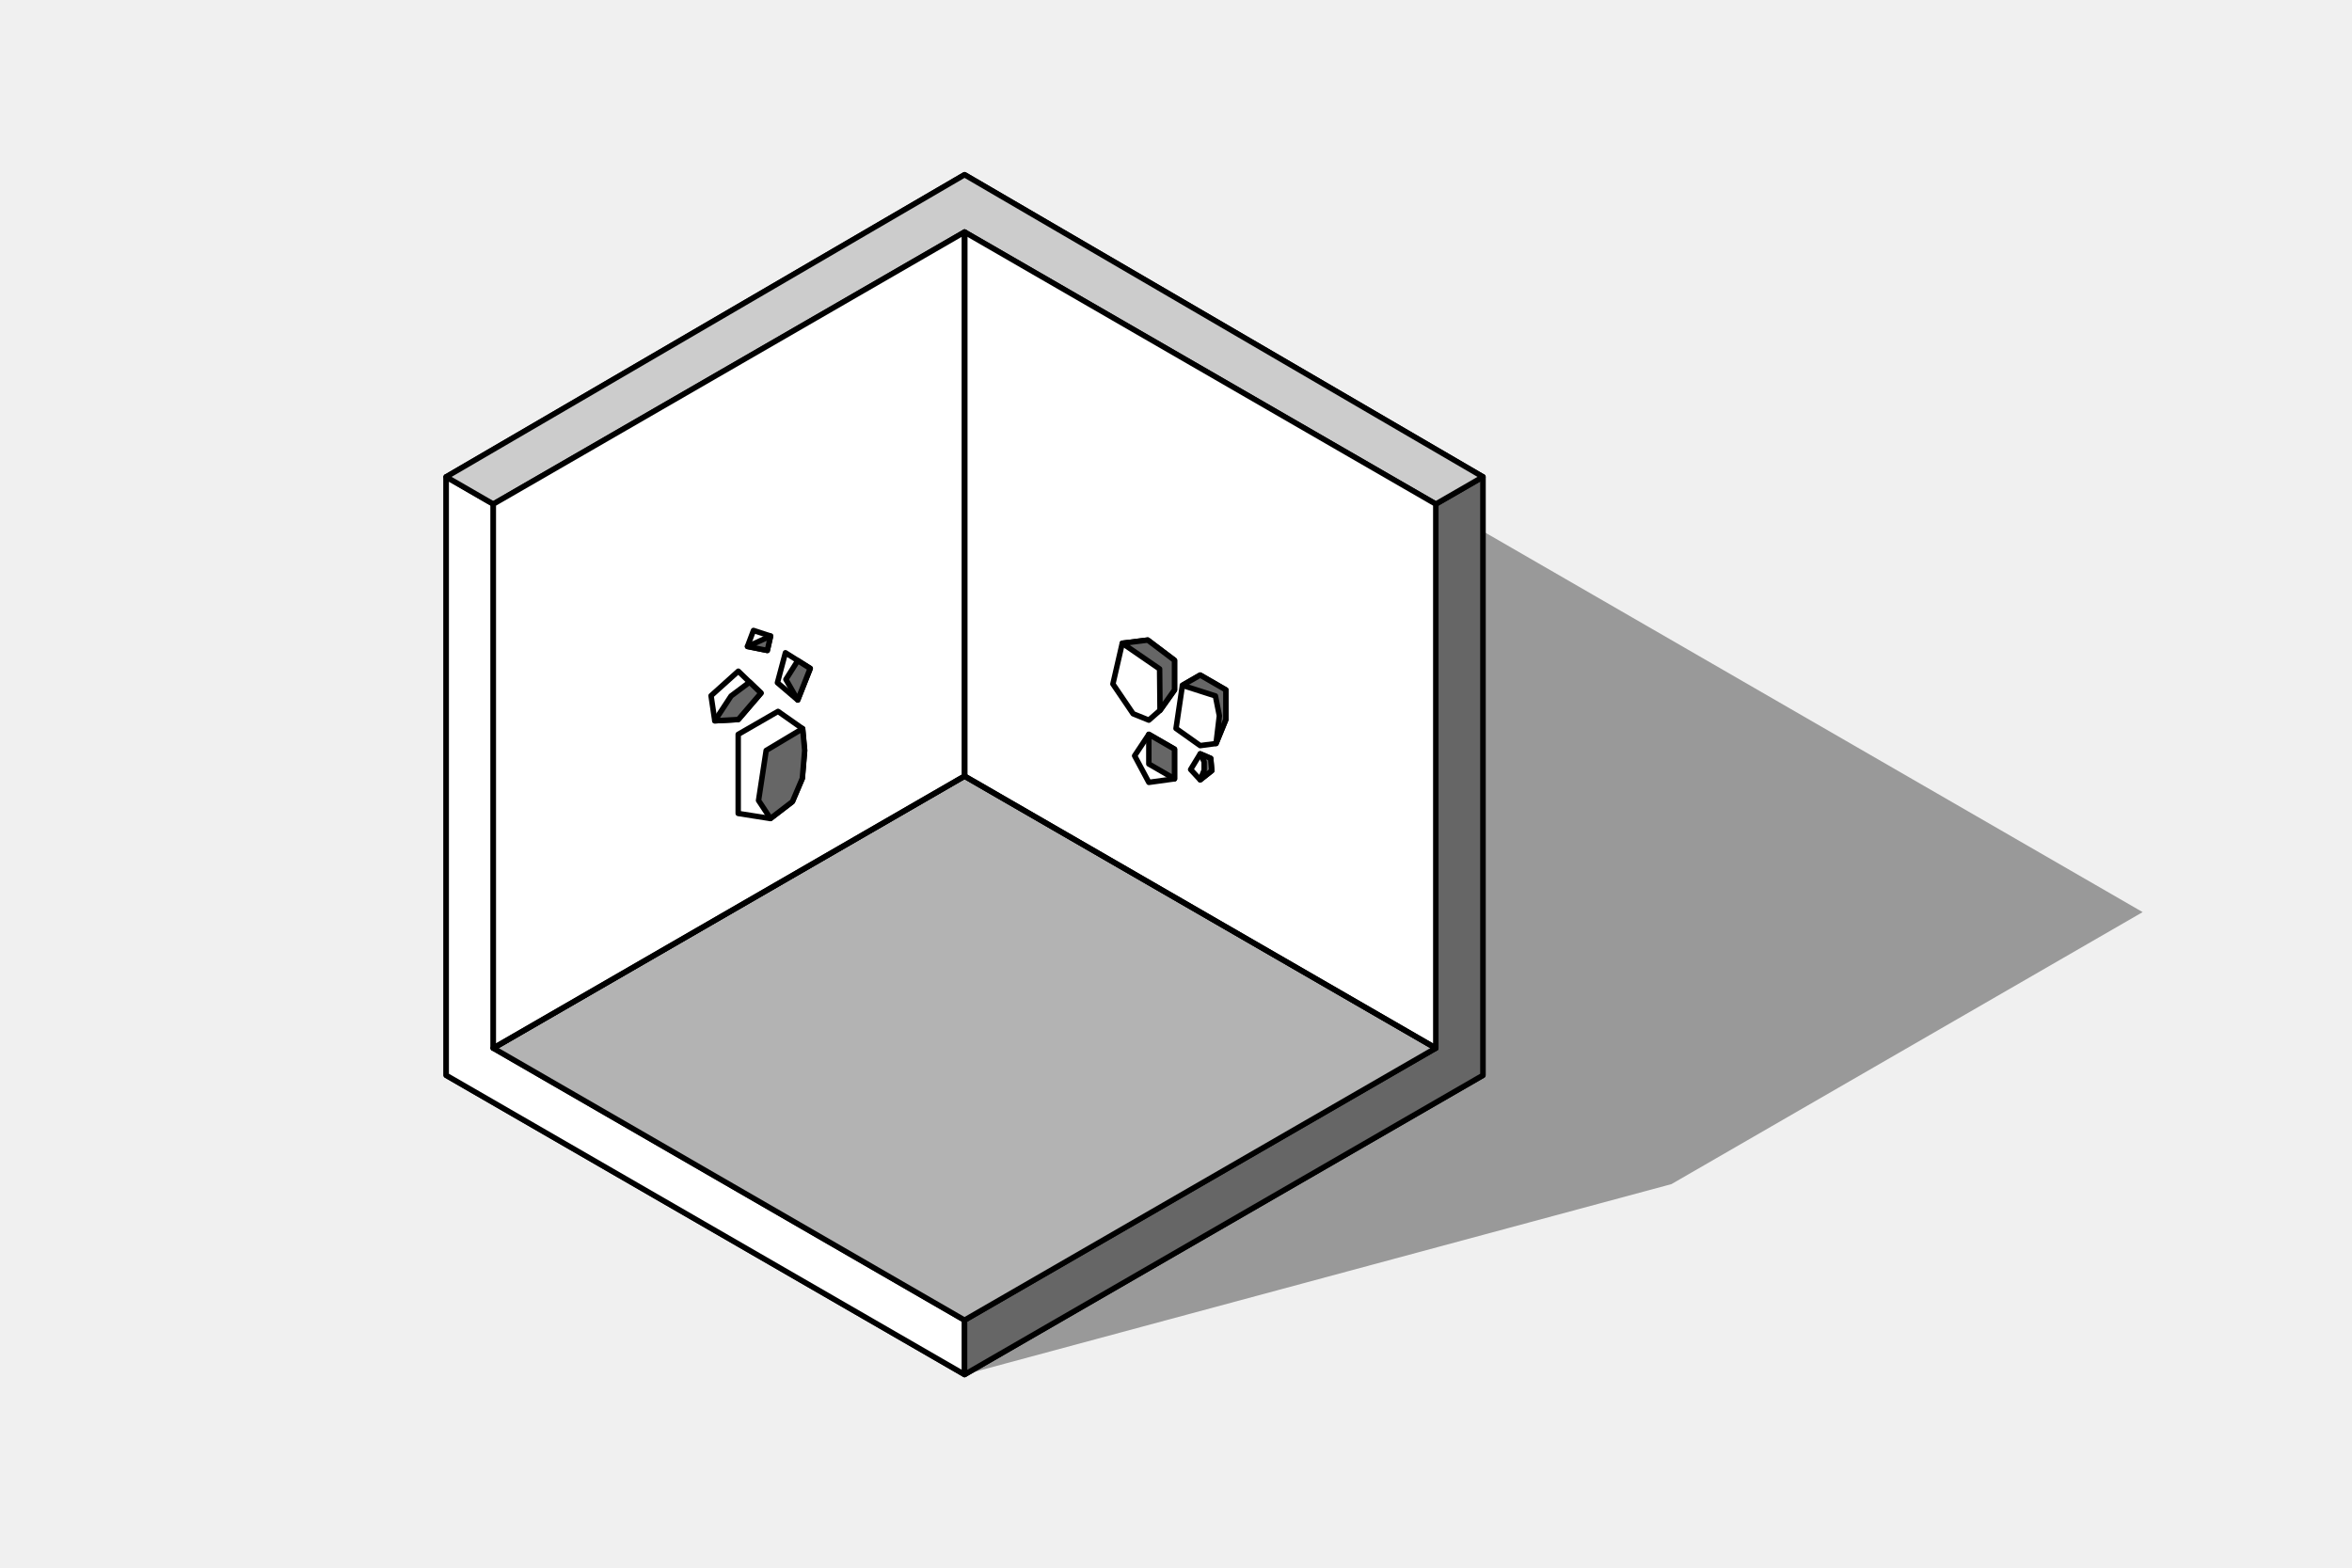
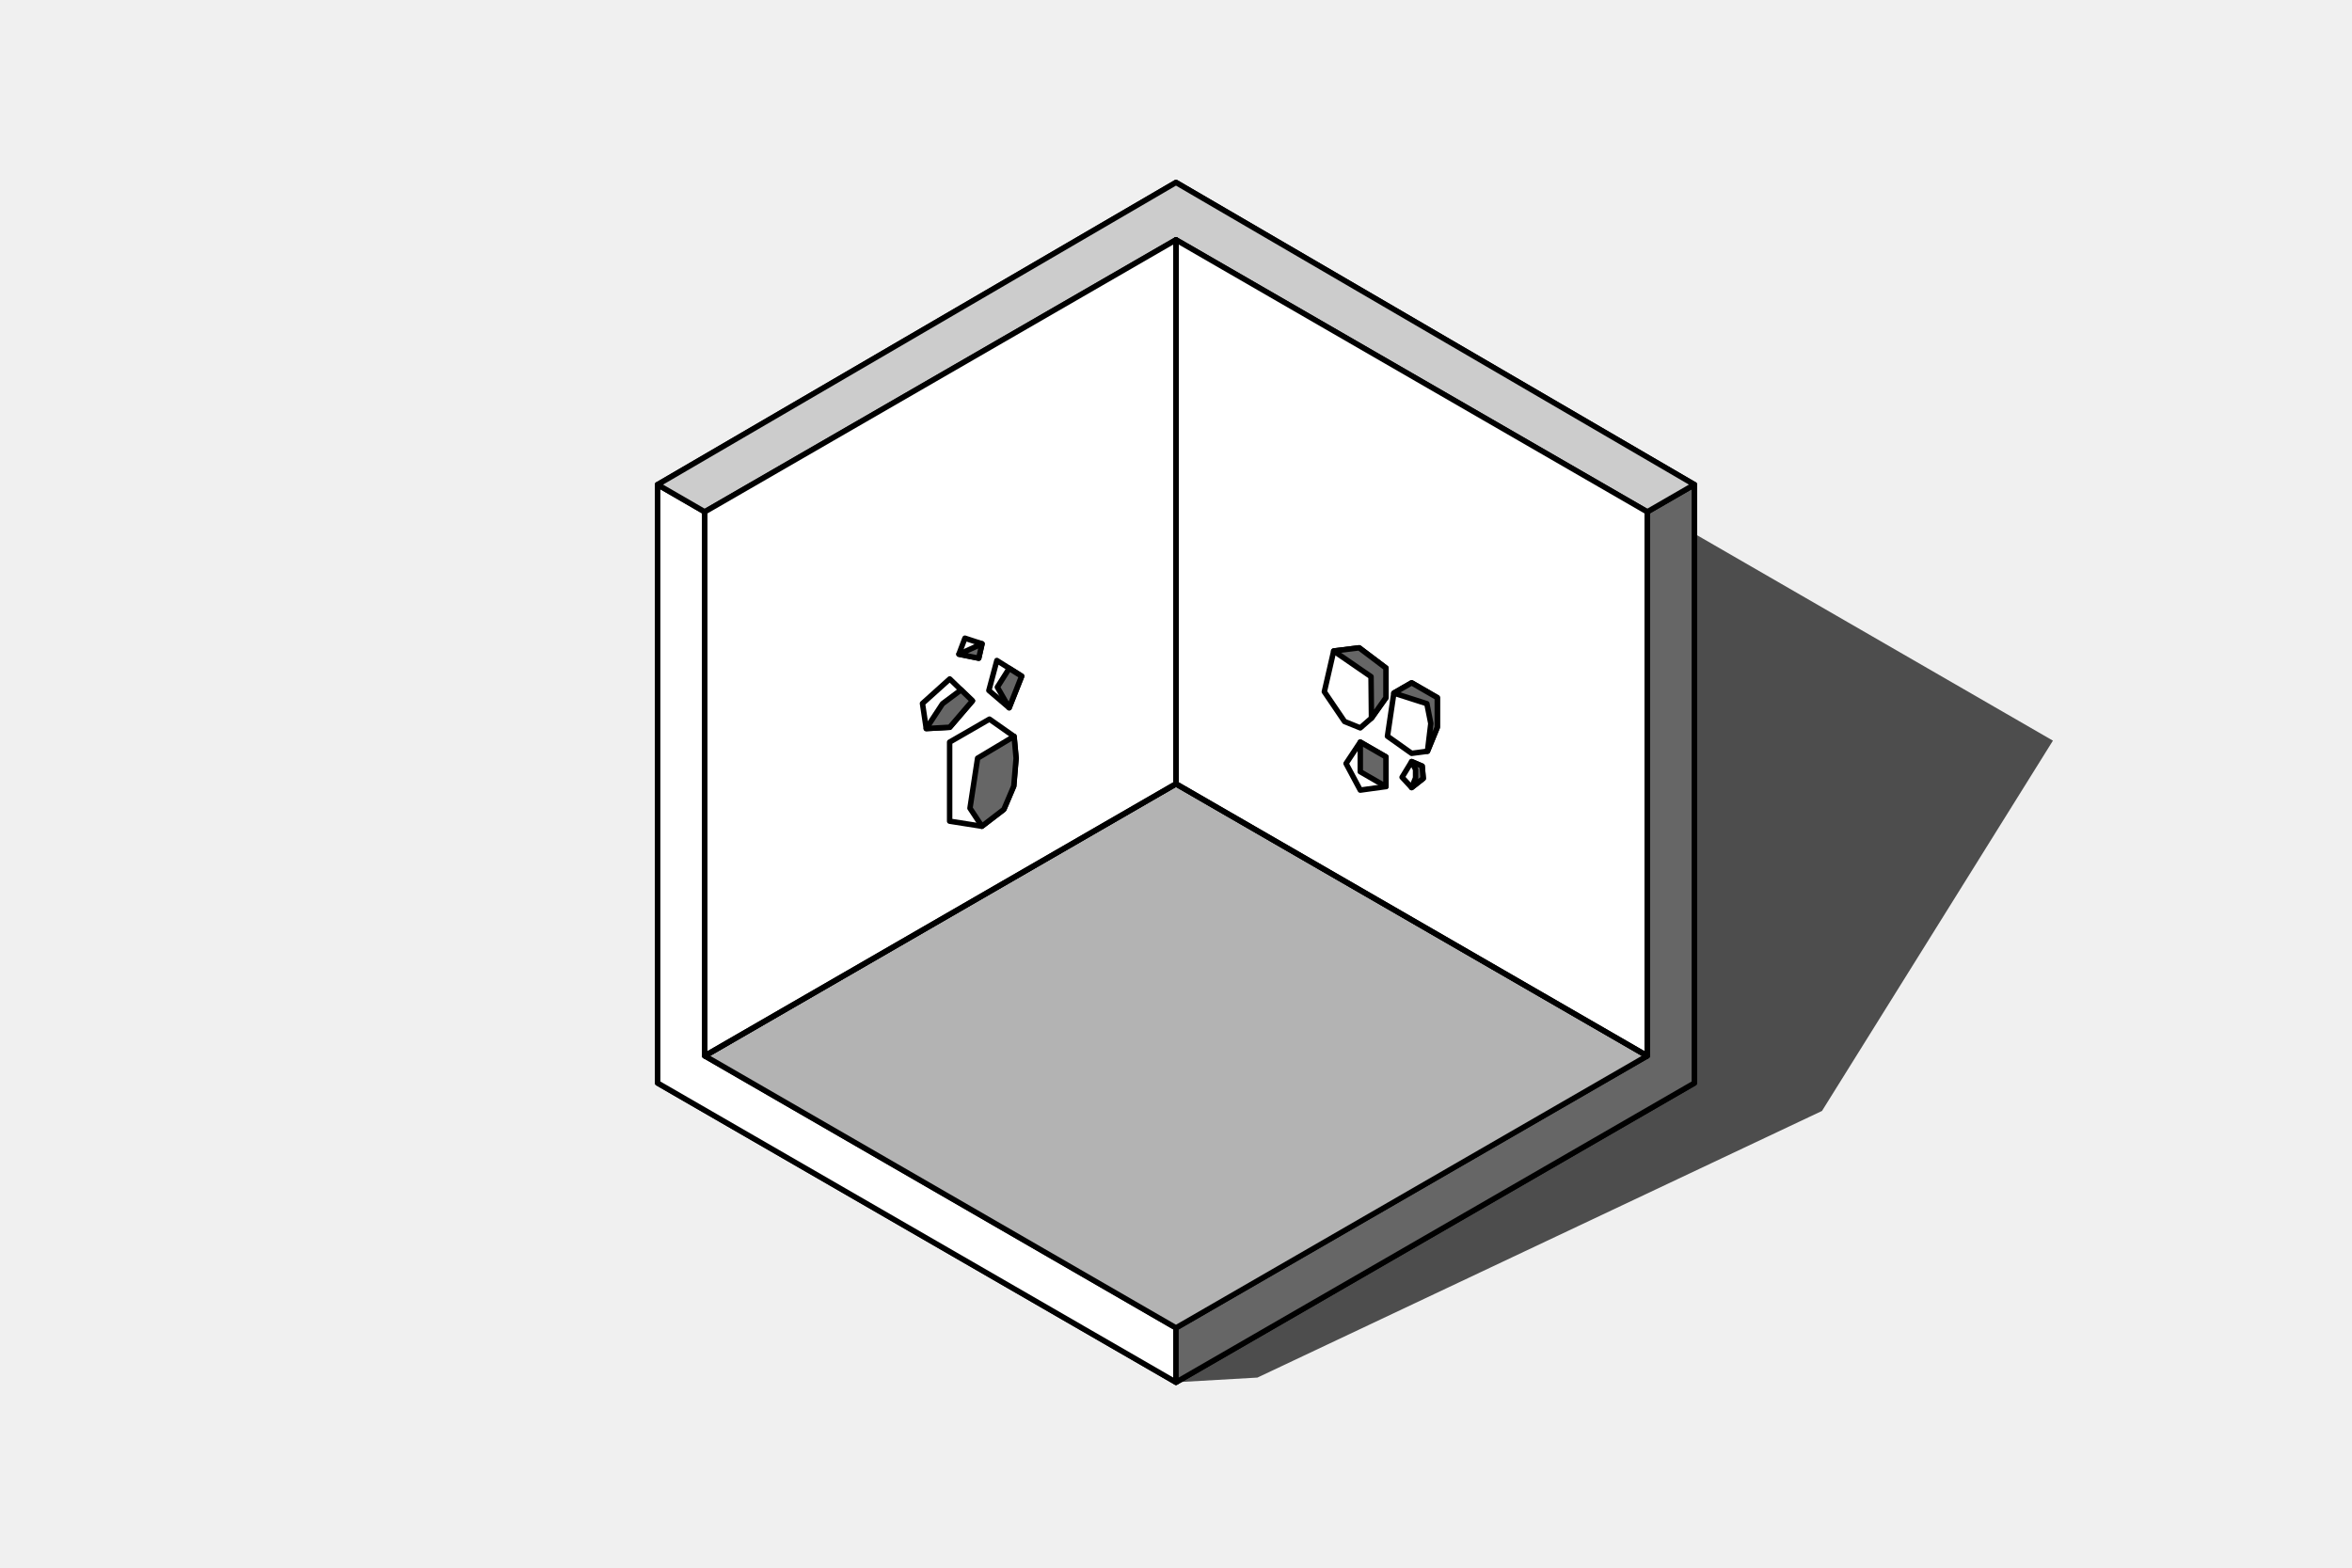
<svg xmlns="http://www.w3.org/2000/svg" width="300" height="200" viewBox="0 0 79.375 52.917" version="1.1" id="svg1">
  <defs id="defs1" />
-   <path style="fill:#999999;fill-opacity:1;stroke:none;stroke-width:0.184;stroke-linecap:round;stroke-linejoin:round;stroke-dasharray:none;stroke-opacity:1;paint-order:normal" d="M 32.552,46.397 56.407,39.97 72.31,30.788 50.046,17.933 Z" id="path42" />
-   <path style="fill:none;stroke:#000000;stroke-width:0.184;stroke-linecap:round;stroke-linejoin:round;stroke-dasharray:none;paint-order:normal" d="M 32.552,44.561 16.648,35.379 V 17.015 L 32.552,7.833 48.455,17.015 v 18.364 z" id="path35" />
-   <path style="fill:none;stroke:#000000;stroke-width:0.184;stroke-linecap:round;stroke-linejoin:round;stroke-dasharray:none;paint-order:normal" d="M 32.552,46.397 50.046,36.297 V 16.097 L 32.552,5.898 15.058,16.097 v 20.2 z" id="path36" />
-   <path style="fill:#ffffff;fill-opacity:1;stroke:#000000;stroke-width:0.184;stroke-linecap:round;stroke-linejoin:round;stroke-dasharray:none;stroke-opacity:1;paint-order:normal" d="M 16.648,17.015 15.058,16.097 V 36.297 L 32.552,46.397 V 44.561 L 16.648,35.379 Z" id="path39" />
-   <path style="fill:#666666;fill-opacity:1;stroke:#000000;stroke-width:0.184;stroke-linecap:round;stroke-linejoin:round;stroke-dasharray:none;stroke-opacity:1;paint-order:normal" d="M 32.552,46.397 V 44.561 L 48.455,35.379 V 17.015 l 1.59,-0.918 v 20.2 z" id="path40" />
-   <path style="fill:#cccccc;fill-opacity:1;stroke:#000000;stroke-width:0.184;stroke-linecap:round;stroke-linejoin:round;stroke-dasharray:none;stroke-opacity:1;paint-order:normal" d="M 16.648,17.015 15.058,16.097 32.552,5.898 50.046,16.097 48.455,17.015 32.552,7.833 Z" id="path41" />
-   <path style="fill:#b3b3b3;stroke:#000000;stroke-width:0.184;stroke-linecap:round;stroke-linejoin:round;paint-order:normal" d="m 16.648,35.379 15.903,-9.182 15.903,9.182 -15.903,9.182 z" id="path1" />
-   <path style="fill:#ffffff;stroke:#000000;stroke-width:0.184;stroke-linecap:round;stroke-linejoin:round;paint-order:normal" d="M 32.552,7.833 V 26.197 l 15.903,9.182 V 17.015 Z" id="path2" />
-   <path style="fill:#ffffff;stroke:#000000;stroke-width:0.184;stroke-linecap:round;stroke-linejoin:round;paint-order:normal" d="M 32.552,26.197 16.648,35.379 V 17.015 L 32.552,7.833 Z" id="path3" />
-   <path style="fill:none;stroke:#000000;stroke-width:0.184;stroke-linecap:round;stroke-linejoin:round;stroke-dasharray:none;paint-order:normal" d="m 32.552,26.197 15.903,9.182" id="path38" />
-   <path style="fill:none;stroke:#000000;stroke-width:0.184;stroke-linecap:round;stroke-linejoin:round;stroke-dasharray:none;paint-order:normal" d="M 32.552,7.833 V 26.197 l -15.903,9.182" id="path37" />
-   <g id="g12" transform="matrix(1.836364,0,0,1.836364,-59.27757,-50.50302)" style="stroke-width:0.1;stroke-dasharray:none">
+   <path style="fill:#4d4d4d;stroke-width:0.265" d="M 39.688,46.658 42.435,46.5 61.488,37.5 69.282,25 57.158,18 Z" id="path20" />
+   <path style="fill:none;stroke:#000000;stroke-width:0.184;stroke-linecap:round;stroke-linejoin:round;stroke-dasharray:none;paint-order:normal" d="M 39.687,44.822 23.784,35.64 V 17.277 L 39.687,8.095 55.591,17.277 v 18.364 z" id="path35" />
+   <path style="fill:none;stroke:#000000;stroke-width:0.184;stroke-linecap:round;stroke-linejoin:round;stroke-dasharray:none;paint-order:normal" d="M 39.687,46.658 57.181,36.558 V 16.358 L 39.687,6.159 22.194,16.358 v 20.2 z" id="path36" />
+   <path style="fill:#ffffff;fill-opacity:1;stroke:#000000;stroke-width:0.184;stroke-linecap:round;stroke-linejoin:round;stroke-dasharray:none;stroke-opacity:1;paint-order:normal" d="M 23.784,17.277 22.194,16.358 V 36.558 L 39.687,46.658 V 44.822 L 23.784,35.64 Z" id="path39" />
+   <path style="fill:#666666;fill-opacity:1;stroke:#000000;stroke-width:0.184;stroke-linecap:round;stroke-linejoin:round;stroke-dasharray:none;stroke-opacity:1;paint-order:normal" d="M 39.687,46.658 V 44.822 L 55.591,35.64 V 17.277 l 1.59,-0.918 v 20.2 z" id="path40" />
+   <path style="fill:#cccccc;fill-opacity:1;stroke:#000000;stroke-width:0.184;stroke-linecap:round;stroke-linejoin:round;stroke-dasharray:none;stroke-opacity:1;paint-order:normal" d="M 23.784,17.277 22.194,16.358 39.687,6.159 57.181,16.358 55.591,17.277 39.687,8.095 Z" id="path41" />
+   <path style="fill:#b3b3b3;stroke:#000000;stroke-width:0.184;stroke-linecap:round;stroke-linejoin:round;paint-order:normal" d="M 23.784,35.64 39.687,26.458 55.591,35.64 39.687,44.822 Z" id="path1" />
+   <path style="fill:#ffffff;stroke:#000000;stroke-width:0.184;stroke-linecap:round;stroke-linejoin:round;paint-order:normal" d="M 39.687,8.095 V 26.458 l 15.903,9.182 V 17.277 Z" id="path2" />
+   <path style="fill:#ffffff;stroke:#000000;stroke-width:0.184;stroke-linecap:round;stroke-linejoin:round;paint-order:normal" d="M 39.687,26.458 23.784,35.64 V 17.277 L 39.687,8.095 Z" id="path3" />
+   <path style="fill:none;stroke:#000000;stroke-width:0.184;stroke-linecap:round;stroke-linejoin:round;stroke-dasharray:none;paint-order:normal" d="m 39.687,26.458 15.903,9.182" id="path38" />
+   <path style="fill:none;stroke:#000000;stroke-width:0.184;stroke-linecap:round;stroke-linejoin:round;stroke-dasharray:none;paint-order:normal" d="M 39.687,8.095 V 26.458 l -15.903,9.182" id="path37" />
+   <g id="g12" transform="matrix(1.836364,0,0,1.836364,-52.14191,-50.24166)" style="stroke-width:0.1;stroke-dasharray:none">
    <path style="fill:#ffffff;stroke:#000000;stroke-width:0.1;stroke-linecap:round;stroke-linejoin:round;stroke-dasharray:none;stroke-opacity:1;paint-order:normal" d="m 45.847,41 0.731,-0.422 0.451,0.317 0.037,0.401 -0.043,0.513 -0.182,0.428 -0.404,0.31 -0.591,-0.093 V 41" id="path5" />
    <path style="fill:#ffffff;stroke:#000000;stroke-width:0.1;stroke-linecap:round;stroke-linejoin:round;stroke-dasharray:none;stroke-opacity:1;paint-order:normal" d="m 45.416,40.751 -0.069,-0.461 0.501,-0.451 0.417,0.403 -0.417,0.486 z" id="path6" />
    <path style="fill:#ffffff;stroke:#000000;stroke-width:0.1;stroke-linecap:round;stroke-linejoin:round;stroke-dasharray:none;stroke-opacity:1;paint-order:normal" d="M 46.94,40.369 46.567,40.051 46.714,39.5 l 0.457,0.288 z" id="path7" />
    <path style="fill:#ffffff;stroke:#000000;stroke-width:0.1;stroke-linecap:round;stroke-linejoin:round;stroke-dasharray:none;stroke-opacity:1;paint-order:normal" d="m 46.442,39.193 -0.315,-0.103 -0.11,0.292 0.364,0.075 z" id="path8" />
    <path style="fill:#666666;stroke:#000000;stroke-width:0.1;stroke-linecap:round;stroke-linejoin:round;stroke-dasharray:none;stroke-opacity:1;paint-order:normal" d="m 47.03,40.895 -0.67,0.401 -0.14,0.919 0.219,0.332 0.404,-0.31 0.182,-0.428 0.043,-0.513 -0.037,-0.401" id="path9" />
    <path style="fill:#666666;stroke:#000000;stroke-width:0.1;stroke-linecap:round;stroke-linejoin:round;stroke-dasharray:none;stroke-opacity:1;paint-order:normal" d="m 45.416,40.751 0.299,-0.456 0.341,-0.255 0.209,0.201 -0.417,0.486 -0.432,0.024" id="path10" />
    <path style="fill:#666666;stroke:#000000;stroke-width:0.1;stroke-linecap:round;stroke-linejoin:round;stroke-dasharray:none;stroke-opacity:1;paint-order:normal" d="m 46.94,40.369 -0.217,-0.379 0.218,-0.345 0.228,0.144 z" id="path11" />
    <path style="fill:#666666;stroke:#000000;stroke-width:0.1;stroke-linecap:round;stroke-linejoin:round;stroke-dasharray:none;stroke-opacity:1;paint-order:normal" d="m 46.017,39.386 0.424,-0.193 -0.06,0.265 z" id="path12" />
  </g>
-   <g id="g1" style="stroke-width:0.184;stroke-dasharray:none">
+   <g id="g1" style="stroke-width:0.184;stroke-dasharray:none" transform="translate(7.135668,0.2613568)">
    <path style="fill:#ffffff;stroke:#000000;stroke-width:0.184;stroke-linecap:round;stroke-linejoin:round;stroke-dasharray:none" d="m 38.771,24.788 -0.48,0.723 0.48,0.898 0.866,-0.12 v -1 l -0.866,-0.5" id="path4" />
    <path style="fill:#ffffff;stroke:#000000;stroke-width:0.184;stroke-linecap:round;stroke-linejoin:round;stroke-dasharray:none" d="m 40.504,25.168 -0.816,-0.579 0.216,-1.455 0.6,-0.346 0.866,0.5 v 1 l -0.331,0.809 z" id="path13" />
    <path style="fill:#ffffff;stroke:#000000;stroke-width:0.184;stroke-linecap:round;stroke-linejoin:round;stroke-dasharray:none" d="m 38.771,24.308 0.377,-0.33 0.489,-0.69 v -1 l -0.903,-0.682 -0.86,0.107 -0.316,1.375 0.682,1.005 z" id="path14" />
    <path style="fill:#ffffff;stroke:#000000;stroke-width:0.184;stroke-linecap:round;stroke-linejoin:round;stroke-dasharray:none" d="m 40.504,26.323 0.391,-0.309 -0.036,-0.415 -0.355,-0.153 -0.322,0.528 z" id="path15" />
    <path style="fill:#666666;stroke:#000000;stroke-width:0.184;stroke-linecap:round;stroke-linejoin:round;stroke-dasharray:none" d="m 38.771,24.788 v 1 l 0.866,0.5 v -1 z" id="path16" />
    <path style="fill:#666666;stroke:#000000;stroke-width:0.184;stroke-linecap:round;stroke-linejoin:round;stroke-dasharray:none" d="m 39.904,23.134 1.114,0.357 0.133,0.67 -0.112,0.935 0.331,-0.809 v -1 l -0.866,-0.5 -0.6,0.346" id="path17" />
    <path style="fill:#666666;stroke:#000000;stroke-width:0.184;stroke-linecap:round;stroke-linejoin:round;stroke-dasharray:none" d="m 40.504,25.446 0.133,0.268 v 0.281 l -0.133,0.328 0.391,-0.309 -0.036,-0.415 -0.355,-0.153" id="path18" />
    <path style="fill:#666666;stroke:#000000;stroke-width:0.184;stroke-linecap:round;stroke-linejoin:round;stroke-dasharray:none" d="m 37.875,21.713 1.259,0.866 0.014,1.399 0.489,-0.69 v -1 l -0.903,-0.682 -0.86,0.107" id="path19" />
  </g>
</svg>
